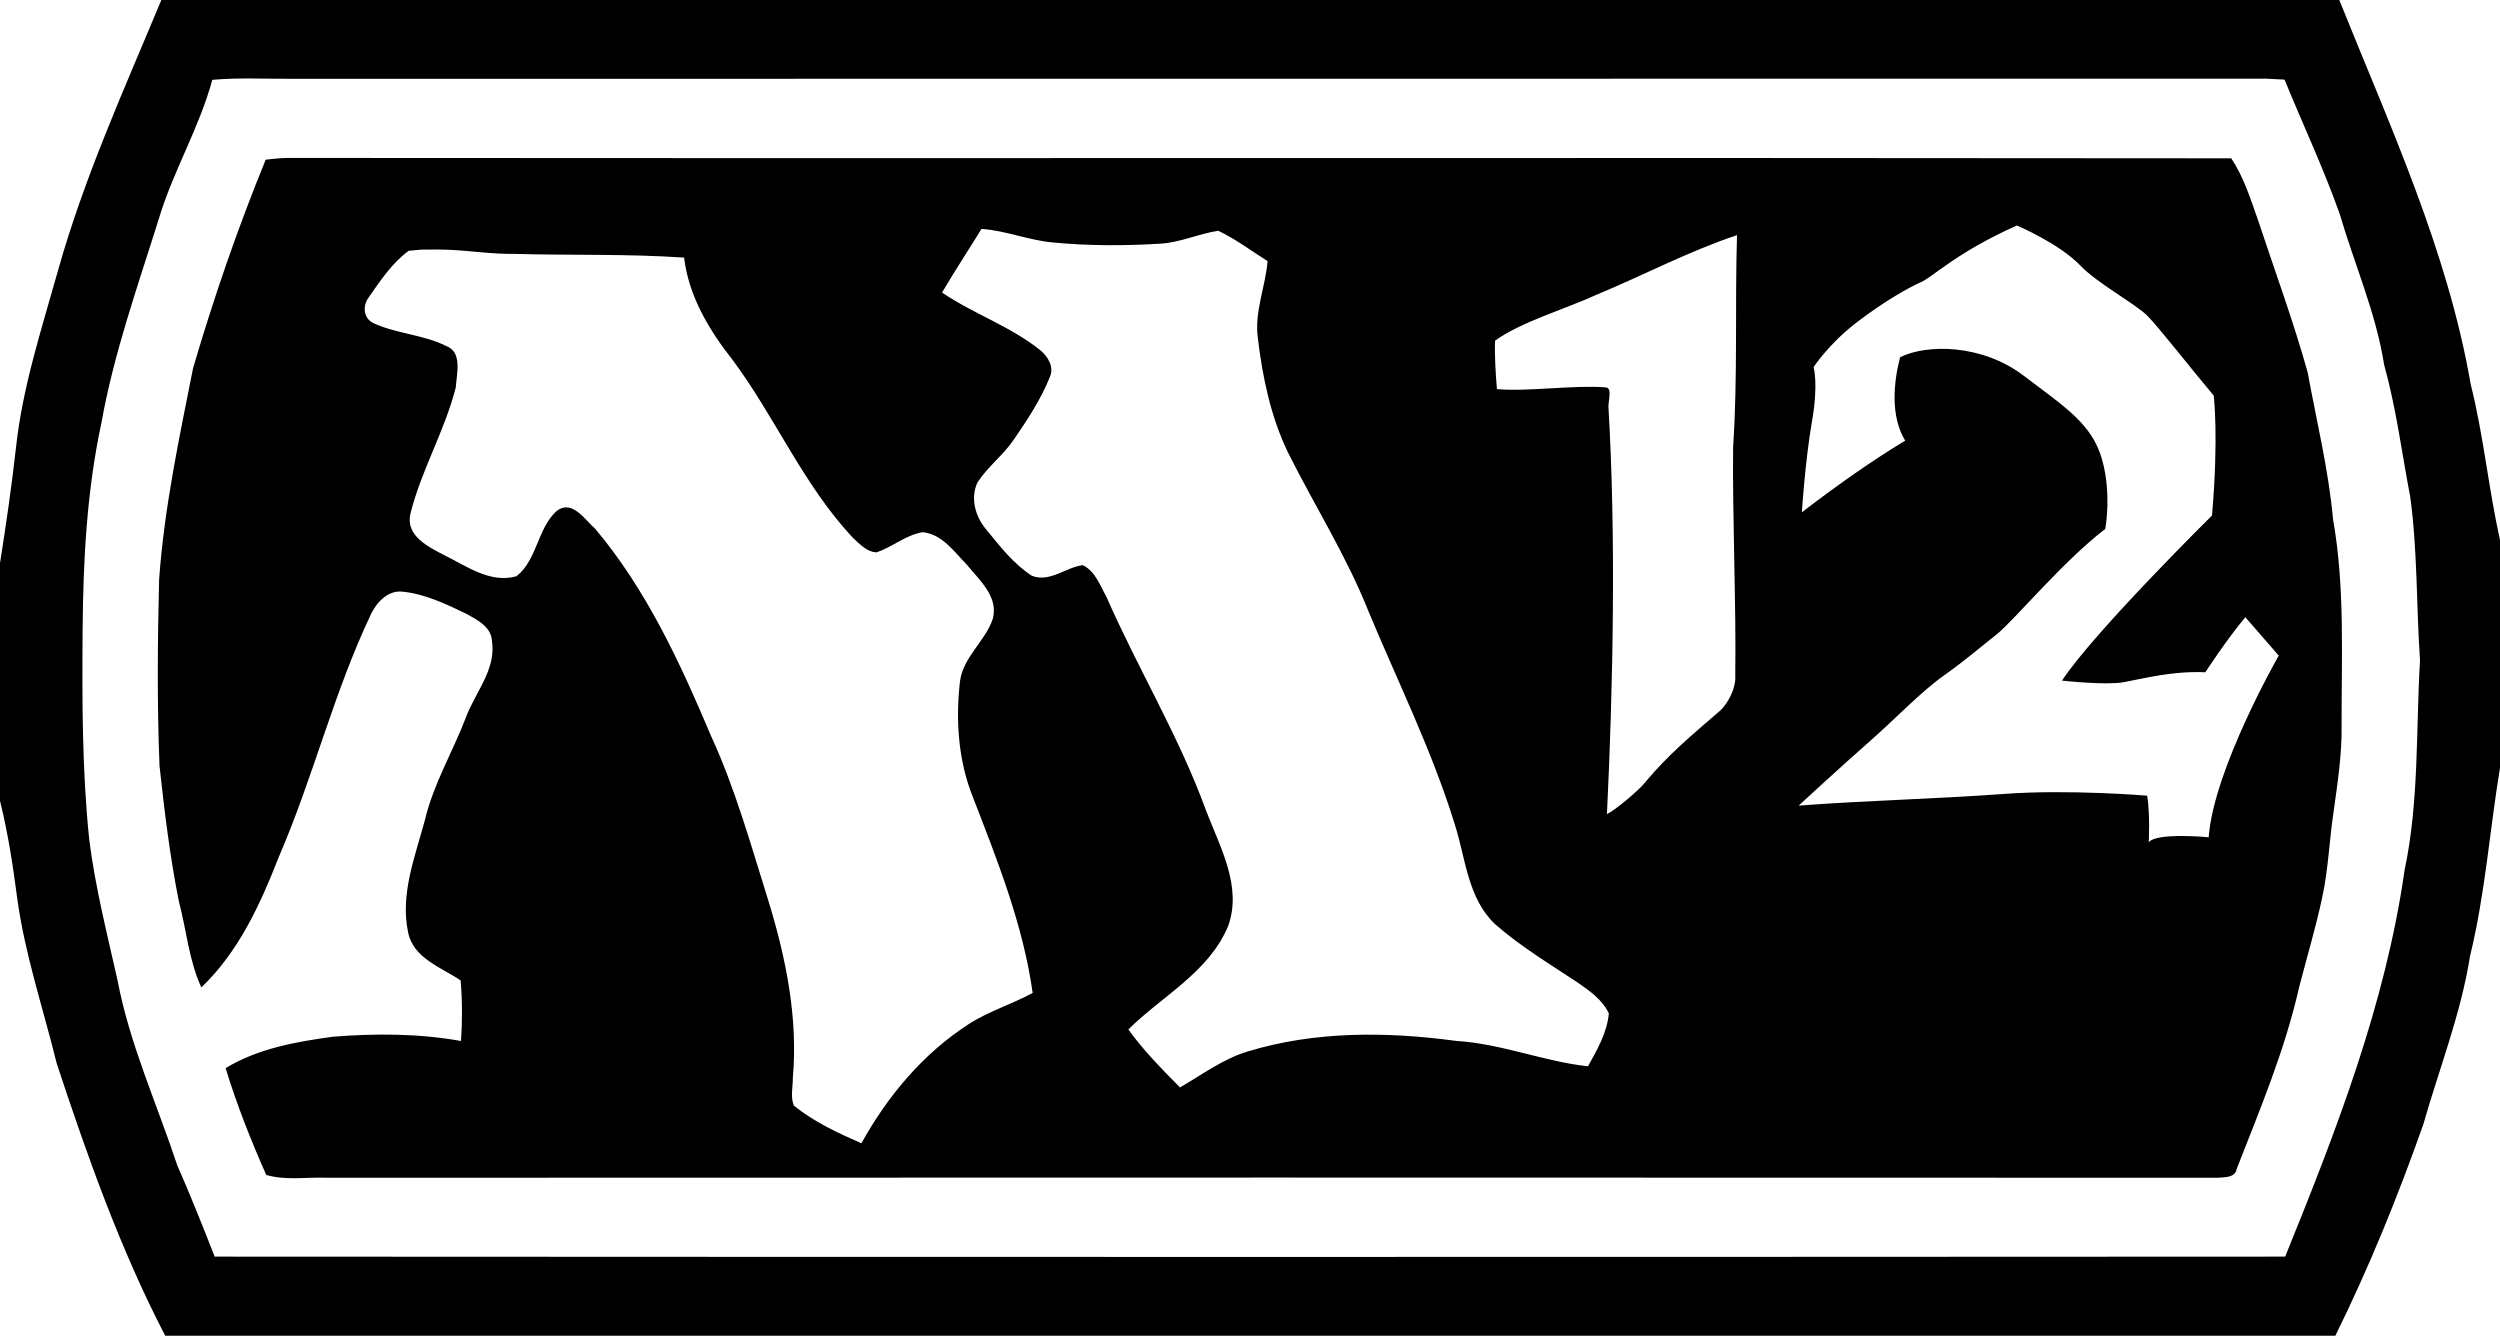
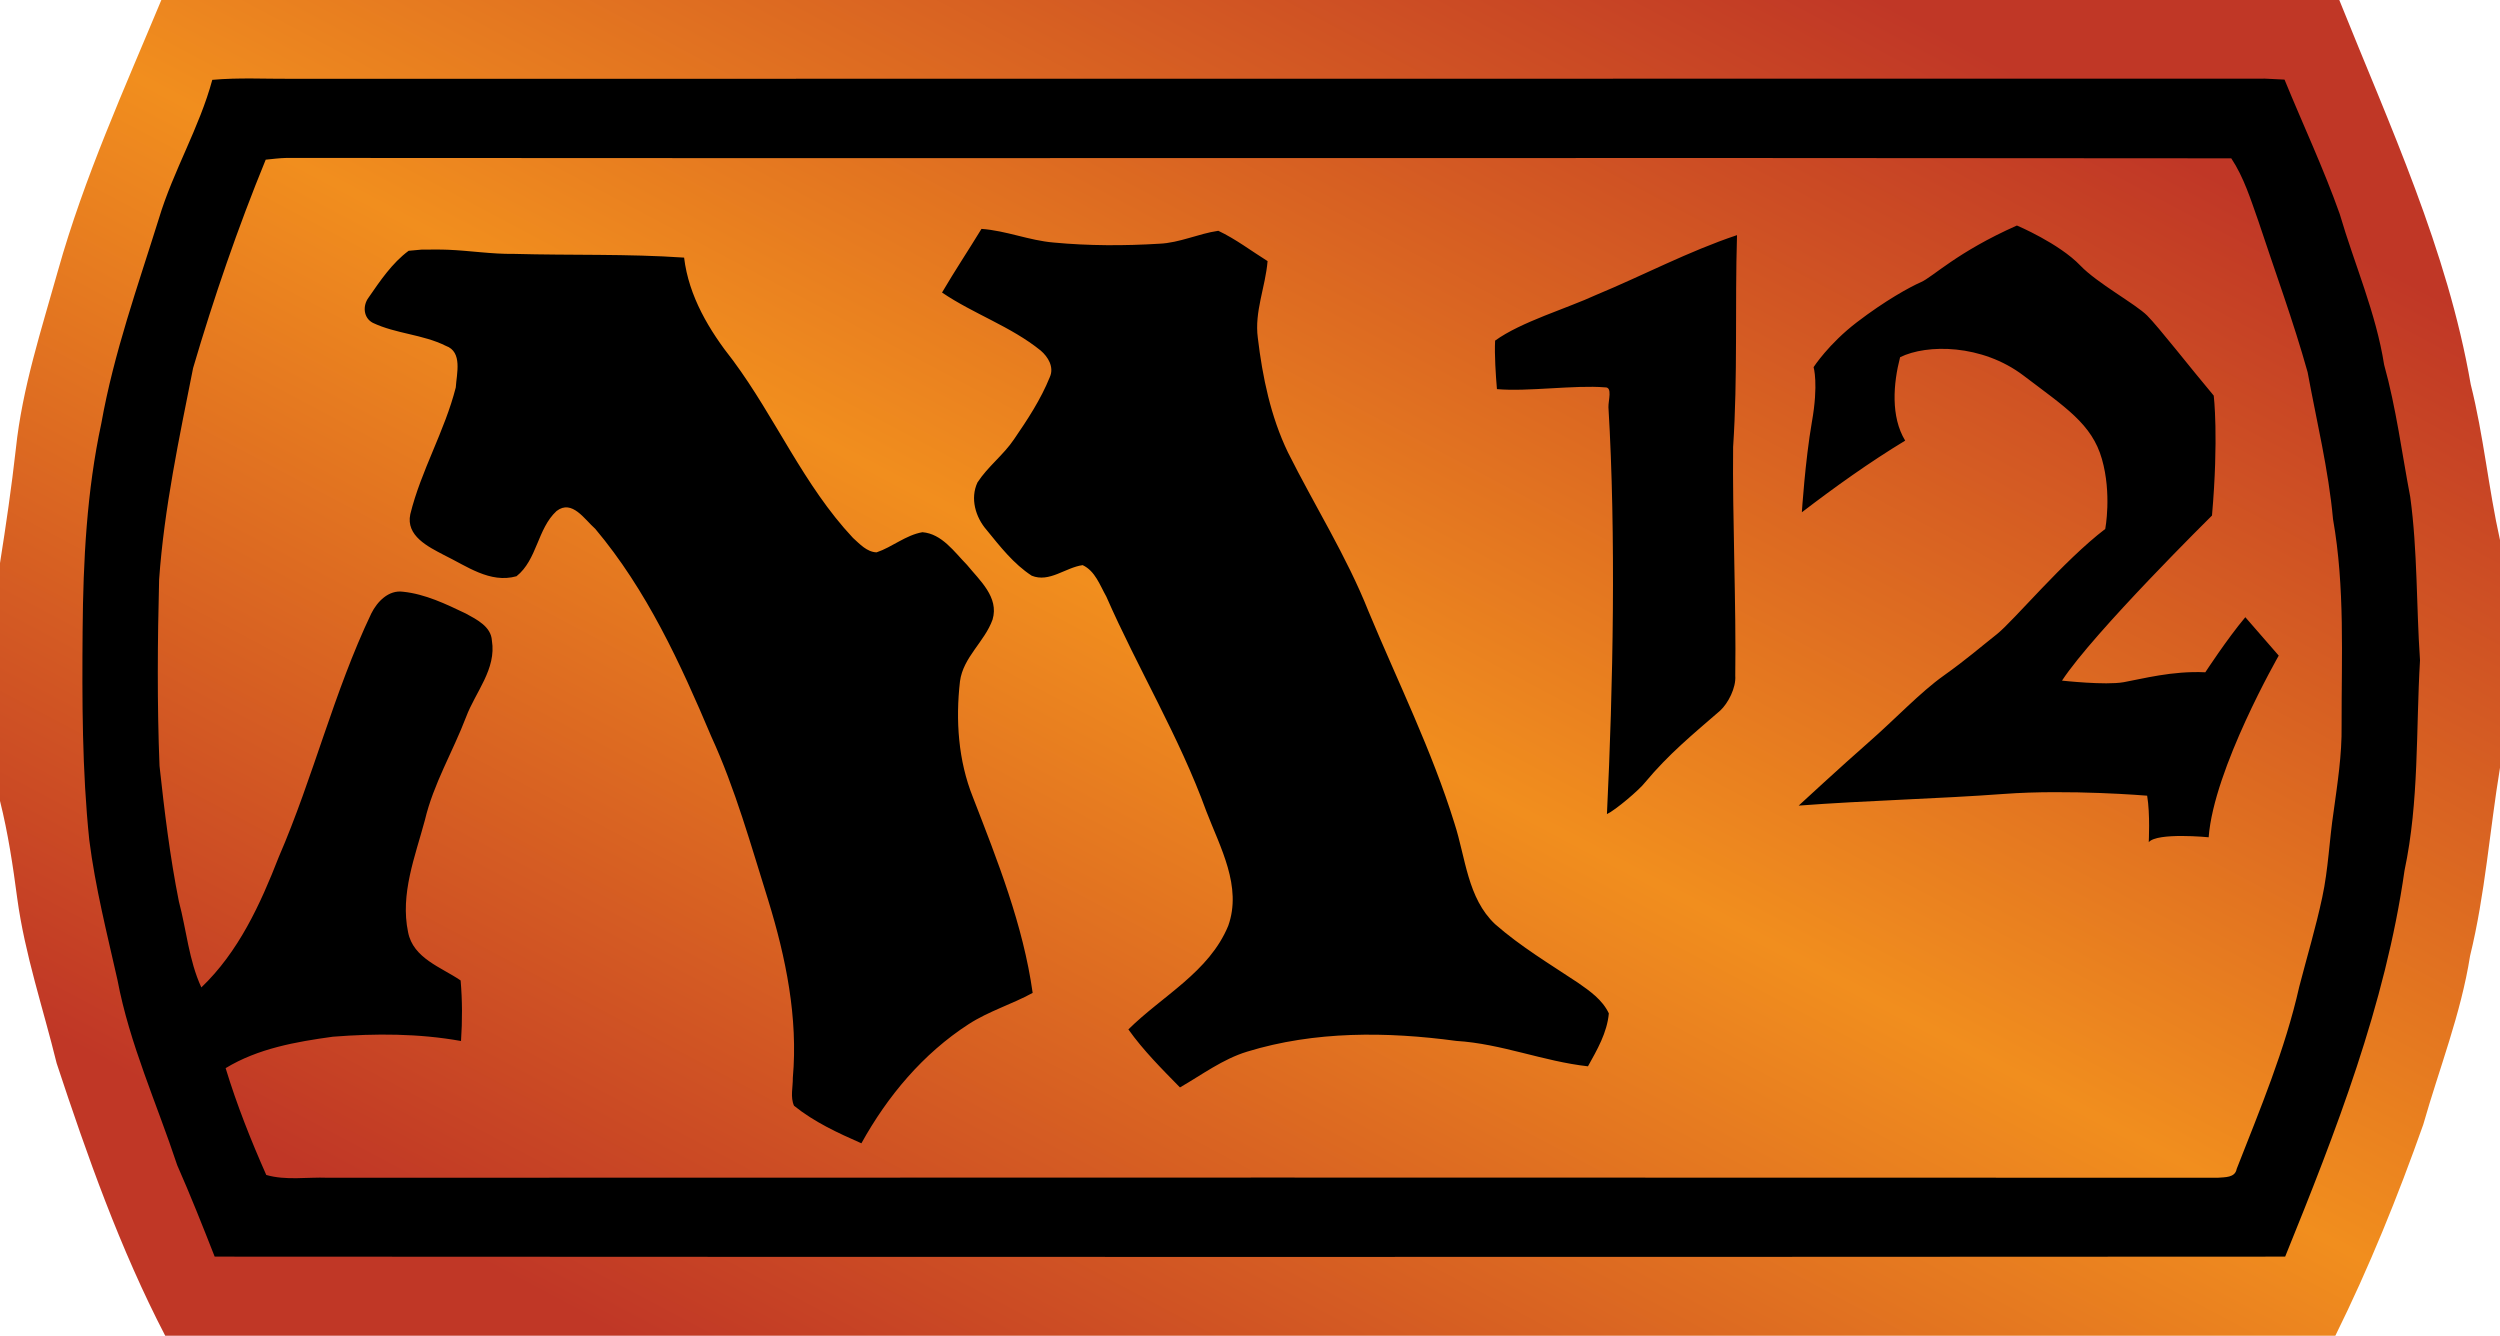
- <svg xmlns="http://www.w3.org/2000/svg" version="1.1" width="31.501" height="16.831" viewBox="0 0 31.501 16.831" id="svg6">
-   <defs id="defs10" />
-   <path fill="#000000" d="m 29.476,0 c 0.635,1.583 1.363,3.15 1.656,4.843 0.163,0.648 0.224,1.312 0.369,1.962 v 2.869 c -0.13,0.788 -0.187,1.593 -0.377,2.37 -0.115,0.731 -0.389,1.42 -0.59,2.126 -0.32,0.906 -0.682,1.799 -1.108,2.661 H 2.082 C 1.513,15.736 1.1,14.567 0.714,13.398 0.544,12.704 0.313,12.027 0.217,11.318 0.163,10.907 0.101,10.496 0,10.092 V 7.095 C 0.076,6.615 0.146,6.135 0.2,5.653 0.281,4.885 0.524,4.147 0.731,3.408 1.061,2.234 1.566,1.122 2.033,0 H 29.475 Z M 28.521,0.991 C 20.242,0.993 11.963,0.991 3.682,0.993 3.347,0.995 3.01,0.976 2.675,1.006 2.512,1.609 2.183,2.153 2.003,2.751 1.737,3.603 1.434,4.451 1.277,5.333 1.093,6.189 1.048,7.066 1.041,7.939 c -0.007,0.884 -0.007,1.77 0.084,2.646 0.076,0.598 0.224,1.179 0.355,1.762 0.152,0.807 0.497,1.56 0.753,2.335 0.168,0.381 0.32,0.765 0.472,1.152 8.695,0.005 17.394,0.005 26.089,0 0.638,-1.573 1.263,-3.175 1.504,-4.866 C 30.483,10.097 30.441,9.203 30.493,8.32 30.446,7.633 30.463,6.944 30.37,6.262 30.264,5.706 30.193,5.142 30.041,4.596 29.938,3.941 29.667,3.331 29.482,2.698 29.278,2.122 29.017,1.568 28.786,1.003 28.695,0.998 28.608,0.993 28.523,0.99 Z M 3.615,1.99 c 8.168,0.008 16.334,-0.005 24.5,0.005 0.16,0.241 0.246,0.522 0.342,0.793 0.209,0.633 0.44,1.258 0.62,1.902 0.113,0.616 0.263,1.226 0.32,1.851 0.152,0.861 0.106,1.738 0.108,2.604 v 0 c 0.005,0.367 -0.052,0.726 -0.101,1.085 -0.054,0.357 -0.066,0.721 -0.143,1.078 -0.081,0.379 -0.192,0.748 -0.29,1.127 -0.178,0.79 -0.493,1.541 -0.788,2.294 -0.02,0.113 -0.148,0.103 -0.237,0.111 -7.939,-0.003 -15.878,-0.003 -23.82,0 C 3.873,14.83 3.604,14.877 3.355,14.805 3.161,14.367 2.983,13.919 2.843,13.459 3.251,13.211 3.729,13.127 4.194,13.063 4.731,13.021 5.274,13.021 5.809,13.117 5.826,12.864 5.826,12.608 5.804,12.354 5.56,12.187 5.206,12.076 5.142,11.746 5.041,11.264 5.231,10.792 5.354,10.333 5.462,9.876 5.706,9.472 5.873,9.034 5.991,8.719 6.257,8.431 6.198,8.071 6.188,7.896 6.008,7.806 5.87,7.731 5.619,7.611 5.358,7.485 5.078,7.456 4.896,7.431 4.753,7.581 4.679,7.729 4.206,8.721 3.948,9.794 3.512,10.8 3.281,11.393 3.006,11.994 2.537,12.442 2.379,12.1 2.35,11.718 2.254,11.359 2.141,10.793 2.072,10.22 2.01,9.651 1.979,8.869 1.985,8.083 2.005,7.301 2.069,6.403 2.258,5.519 2.433,4.638 2.694,3.75 2.997,2.869 3.348,2.012 3.434,2.003 3.523,1.992 3.611,1.99 Z M 5.315,3.145 5.149,3.16 C 4.94,3.315 4.79,3.539 4.644,3.75 4.568,3.851 4.578,4.006 4.698,4.068 4.988,4.206 5.328,4.213 5.618,4.358 5.832,4.434 5.753,4.71 5.743,4.882 5.603,5.433 5.305,5.93 5.17,6.479 5.111,6.752 5.397,6.89 5.593,6.993 5.878,7.131 6.174,7.355 6.508,7.261 6.769,7.054 6.771,6.661 7.013,6.439 7.208,6.288 7.367,6.547 7.5,6.663 c 0.648,0.771 1.073,1.695 1.462,2.616 0.305,0.665 0.5,1.371 0.718,2.065 0.222,0.721 0.377,1.479 0.31,2.237 0.002,0.115 -0.034,0.243 0.015,0.352 0.253,0.204 0.551,0.342 0.849,0.473 0.329,-0.595 0.777,-1.13 1.351,-1.501 0.253,-0.164 0.546,-0.251 0.807,-0.394 -0.12,-0.856 -0.443,-1.666 -0.753,-2.466 C 12.074,9.583 12.04,9.075 12.096,8.586 12.136,8.28 12.408,8.086 12.507,7.806 12.59,7.525 12.344,7.313 12.184,7.117 12.024,6.954 11.869,6.726 11.623,6.706 11.411,6.743 11.244,6.893 11.045,6.96 10.922,6.955 10.833,6.854 10.748,6.778 10.127,6.116 9.773,5.267 9.237,4.543 8.937,4.164 8.678,3.733 8.62,3.246 7.906,3.197 7.19,3.219 6.474,3.199 6.197,3.203 5.922,3.158 5.646,3.147 5.535,3.142 5.425,3.146 5.314,3.145 Z M 12.367,2.884 C 12.205,3.15 12.03,3.413 11.87,3.686 c 0.399,0.271 0.866,0.426 1.243,0.731 0.093,0.079 0.172,0.209 0.115,0.335 -0.113,0.28 -0.28,0.534 -0.45,0.782 -0.133,0.199 -0.332,0.345 -0.462,0.546 -0.093,0.2 -0.025,0.436 0.116,0.598 0.169,0.207 0.34,0.428 0.568,0.576 0.222,0.091 0.426,-0.104 0.642,-0.133 0.158,0.074 0.217,0.253 0.298,0.396 0.399,0.91 0.92,1.767 1.26,2.705 0.175,0.455 0.453,0.949 0.276,1.444 -0.241,0.583 -0.83,0.881 -1.258,1.305 0.189,0.266 0.421,0.497 0.65,0.731 0.278,-0.16 0.539,-0.357 0.847,-0.451 0.851,-0.261 1.76,-0.253 2.635,-0.135 0.568,0.035 1.098,0.258 1.659,0.32 0.116,-0.209 0.241,-0.423 0.263,-0.667 C 20.191,12.597 20.031,12.486 19.883,12.383 19.528,12.147 19.159,11.926 18.839,11.645 18.49,11.316 18.468,10.808 18.327,10.375 18.042,9.455 17.613,8.591 17.244,7.704 16.966,7.005 16.562,6.368 16.228,5.699 16.011,5.249 15.908,4.751 15.849,4.257 15.805,3.927 15.945,3.617 15.972,3.29 15.765,3.161 15.571,3.012 15.351,2.908 15.098,2.945 14.864,3.06 14.608,3.071 14.165,3.098 13.719,3.098 13.276,3.056 12.966,3.03 12.678,2.906 12.366,2.884 Z M 25.413,2.842 c -0.755,0.335 -1.061,0.65 -1.208,0.713 -0.145,0.064 -0.45,0.232 -0.807,0.505 -0.357,0.273 -0.546,0.566 -0.546,0.566 0,0 0.064,0.212 -0.022,0.694 -0.084,0.483 -0.126,1.135 -0.126,1.135 0.42,-0.321 0.85,-0.629 1.302,-0.903 -0.184,-0.302 -0.15,-0.72 -0.064,-1.051 0.337,-0.167 1.031,-0.167 1.556,0.232 0.525,0.399 0.861,0.608 0.987,1.051 0.126,0.44 0.042,0.881 0.042,0.881 -0.524,0.399 -1.154,1.157 -1.363,1.324 -0.212,0.167 -0.379,0.315 -0.672,0.524 -0.295,0.209 -0.61,0.546 -0.945,0.839 -0.337,0.295 -0.883,0.799 -0.883,0.799 0.839,-0.064 1.765,-0.086 2.584,-0.147 0.819,-0.061 1.807,0.022 1.807,0.022 0.039,0.231 0.02,0.586 0.02,0.586 0.106,-0.126 0.755,-0.062 0.755,-0.062 0.064,-0.861 0.883,-2.289 0.883,-2.289 L 28.292,7.777 c -0.231,0.275 -0.504,0.694 -0.504,0.694 -0.418,-0.02 -0.798,0.084 -1.029,0.125 -0.231,0.041 -0.777,-0.02 -0.777,-0.02 0.401,-0.61 1.89,-2.08 1.89,-2.08 C 27.958,5.509 27.894,4.985 27.894,4.985 27.61,4.648 27.2,4.121 27.055,3.976 26.907,3.829 26.425,3.568 26.213,3.346 25.945,3.066 25.415,2.842 25.415,2.842 Z m -3.527,0.121 c -0.61,0.204 -1.181,0.507 -1.774,0.753 v 0 c -0.362,0.168 -0.948,0.34 -1.273,0.576 -0.009,0.178 0.008,0.434 0.023,0.611 0.381,0.035 0.979,-0.054 1.363,-0.022 0.096,-0.005 0.039,0.165 0.042,0.251 0.096,1.605 0.059,3.522 -0.019,5.126 C 20.354,10.209 20.659,9.951 20.73,9.857 21.028,9.5 21.323,9.259 21.675,8.954 21.774,8.863 21.877,8.666 21.865,8.514 21.878,7.645 21.828,6.5 21.838,5.632 21.897,4.744 21.86,3.853 21.887,2.965 Z m 2.12,2.588 z" id="path4" />
+ <svg xmlns="http://www.w3.org/2000/svg" version="1.1" width="31.501" height="16.831" viewBox="0 0 31.501 16.831" id="svg4">
+   <defs>
+     <linearGradient id="rarity" x1="0" y1="1" x2="1" y2="0">
+       <stop offset="0" style="stop-color:rgb(192,55,38);stop-opacity:1" id="stop2" />
+       <stop offset="0.125" style="stop-color:rgb(192,55,38);stop-opacity:1" id="stop4" />
+       <stop offset="0.5" style="stop-color:rgb(241,142,30);stop-opacity:1" id="stop6" />
+       <stop offset="0.875" style="stop-color:rgb(192,55,38);stop-opacity:1" id="stop8" />
+       <stop offset="1" style="stop-color:rgb(192,55,38);stop-opacity:1" id="stop10" />
+     </linearGradient>
+     <linearGradient id="mythic" x1="0" y1="1" x2="1" y2="0">
+       <stop offset="0" style="stop-color:rgb(192,55,38);stop-opacity:1" />
+       <stop offset="0.125" style="stop-color:rgb(192,55,38);stop-opacity:1" />
+       <stop offset="0.5" style="stop-color:rgb(241,142,30);stop-opacity:1" />
+       <stop offset="0.875" style="stop-color:rgb(192,55,38);stop-opacity:1" />
+       <stop offset="1" style="stop-color:rgb(192,55,38);stop-opacity:1" />
+     </linearGradient>
+     <linearGradient id="rare" x1="0" y1="1" x2="1" y2="0">
+       <stop offset="0" style="stop-color:rgb(146,116,67);stop-opacity:1" />
+       <stop offset="0.125" style="stop-color:rgb(146,116,67);stop-opacity:1" />
+       <stop offset="0.5" style="stop-color:rgb(211,178,108);stop-opacity:1" />
+       <stop offset="0.875" style="stop-color:rgb(146,116,67);stop-opacity:1" />
+       <stop offset="1" style="stop-color:rgb(146,116,67);stop-opacity:1" />
+     </linearGradient>
+     <linearGradient id="special" x1="0" y1="1" x2="1" y2="0">
+       <stop offset="0" style="stop-color:rgb(76, 56, 106);stop-opacity:1" />
+       <stop offset="0.125" style="stop-color:rgb(76, 56, 106);stop-opacity:1" />
+       <stop offset="0.5" style="stop-color:rgb(201, 173, 221);stop-opacity:1" />
+       <stop offset="0.875" style="stop-color:rgb(76, 56, 106);stop-opacity:1" />
+       <stop offset="1" style="stop-color:rgb(76, 56, 106);stop-opacity:1" />
+     </linearGradient>
+     <linearGradient id="uncommon" x1="0" y1="1" x2="1" y2="0">
+       <stop offset="0" style="stop-color:rgb(98,110,119);stop-opacity:1" />
+       <stop offset="0.125" style="stop-color:rgb(98,110,119);stop-opacity:1" />
+       <stop offset="0.5" style="stop-color:rgb(196,222,238);stop-opacity:1" />
+       <stop offset="0.875" style="stop-color:rgb(98,110,119);stop-opacity:1" />
+       <stop offset="1" style="stop-color:rgb(98,110,119);stop-opacity:1" />
+     </linearGradient>
+     <linearGradient id="common" x1="0" y1="1" x2="1" y2="0">
+       <stop offset="0" style="stop-color:rgb(0,0,0);stop-opacity:1" />
+     </linearGradient>
+     <linearGradient id="rarity-outline" x1="0" y1="1" x2="0" y2="1">
+       <stop offset="0" style="stop-color:rgb(0,0,0);stop-opacity:1" />
+     </linearGradient>
+   </defs>
+   <path fill="url(#rarity)" d="m 29.476,0 c 0.635,1.583 1.363,3.15 1.656,4.843 0.163,0.648 0.224,1.312 0.369,1.962 v 2.869 c -0.13,0.788 -0.187,1.593 -0.377,2.37 -0.115,0.731 -0.389,1.42 -0.59,2.126 -0.32,0.906 -0.682,1.799 -1.108,2.661 H 2.082 C 1.513,15.736 1.1,14.567 0.714,13.398 0.544,12.704 0.313,12.027 0.217,11.318 0.163,10.907 0.101,10.496 0,10.092 V 7.095 C 0.076,6.615 0.146,6.135 0.2,5.653 0.281,4.885 0.524,4.147 0.731,3.408 1.061,2.234 1.566,1.122 2.033,0 h 27.442 z" />
+   <path fill="url(#rarity-outline)" d="M 28.521,0.991 C 20.242,0.993 11.963,0.991 3.682,0.993 3.347,0.995 3.01,0.976 2.675,1.006 2.512,1.609 2.183,2.153 2.003,2.751 1.737,3.603 1.434,4.451 1.277,5.333 1.093,6.189 1.048,7.066 1.041,7.939 c -0.007,0.884 -0.007,1.77 0.084,2.646 0.076,0.598 0.224,1.179 0.355,1.762 0.152,0.807 0.497,1.56 0.753,2.335 0.168,0.381 0.32,0.765 0.472,1.152 8.695,0.005 17.394,0.005 26.089,0 0.638,-1.573 1.263,-3.175 1.504,-4.866 C 30.483,10.097 30.441,9.203 30.493,8.32 30.446,7.633 30.463,6.944 30.37,6.262 30.264,5.706 30.193,5.142 30.041,4.596 29.938,3.941 29.667,3.331 29.482,2.698 29.278,2.122 29.017,1.568 28.786,1.003 28.695,0.998 28.608,0.993 28.523,0.99 Z M 3.615,1.99 c 8.168,0.008 16.334,-0.005 24.5,0.005 0.16,0.241 0.246,0.522 0.342,0.793 0.209,0.633 0.44,1.258 0.62,1.902 0.113,0.616 0.263,1.226 0.32,1.851 0.152,0.861 0.106,1.738 0.108,2.604 v 0 c 0.005,0.367 -0.052,0.726 -0.101,1.085 -0.054,0.357 -0.066,0.721 -0.143,1.078 -0.081,0.379 -0.192,0.748 -0.29,1.127 -0.178,0.79 -0.493,1.541 -0.788,2.294 -0.02,0.113 -0.148,0.103 -0.237,0.111 -7.939,-0.003 -15.878,-0.003 -23.82,0 C 3.873,14.83 3.604,14.877 3.355,14.805 3.161,14.367 2.983,13.919 2.843,13.459 3.251,13.211 3.729,13.127 4.194,13.063 4.731,13.021 5.274,13.021 5.809,13.117 5.826,12.864 5.826,12.608 5.804,12.354 5.56,12.187 5.206,12.076 5.142,11.746 5.041,11.264 5.231,10.792 5.354,10.333 5.462,9.876 5.706,9.472 5.873,9.034 5.991,8.719 6.257,8.431 6.198,8.071 6.188,7.896 6.008,7.806 5.87,7.731 5.619,7.611 5.358,7.485 5.078,7.456 4.896,7.431 4.753,7.581 4.679,7.729 4.206,8.721 3.948,9.794 3.512,10.8 3.281,11.393 3.006,11.994 2.537,12.442 2.379,12.1 2.35,11.718 2.254,11.359 2.141,10.793 2.072,10.22 2.01,9.651 1.979,8.869 1.985,8.083 2.005,7.301 2.069,6.403 2.258,5.519 2.433,4.638 2.694,3.75 2.997,2.869 3.348,2.012 3.434,2.003 3.523,1.992 3.611,1.99 Z M 5.315,3.145 5.149,3.16 C 4.94,3.315 4.79,3.539 4.644,3.75 4.568,3.851 4.578,4.006 4.698,4.068 4.988,4.206 5.328,4.213 5.618,4.358 5.832,4.434 5.753,4.71 5.743,4.882 5.603,5.433 5.305,5.93 5.17,6.479 5.111,6.752 5.397,6.89 5.593,6.993 5.878,7.131 6.174,7.355 6.508,7.261 6.769,7.054 6.771,6.661 7.013,6.439 7.208,6.288 7.367,6.547 7.5,6.663 c 0.648,0.771 1.073,1.695 1.462,2.616 0.305,0.665 0.5,1.371 0.718,2.065 0.222,0.721 0.377,1.479 0.31,2.237 0.002,0.115 -0.034,0.243 0.015,0.352 0.253,0.204 0.551,0.342 0.849,0.473 0.329,-0.595 0.777,-1.13 1.351,-1.501 0.253,-0.164 0.546,-0.251 0.807,-0.394 -0.12,-0.856 -0.443,-1.666 -0.753,-2.466 C 12.074,9.583 12.04,9.075 12.096,8.586 12.136,8.28 12.408,8.086 12.507,7.806 12.59,7.525 12.344,7.313 12.184,7.117 12.024,6.954 11.869,6.726 11.623,6.706 11.411,6.743 11.244,6.893 11.045,6.96 10.922,6.955 10.833,6.854 10.748,6.778 10.127,6.116 9.773,5.267 9.237,4.543 8.937,4.164 8.678,3.733 8.62,3.246 7.906,3.197 7.19,3.219 6.474,3.199 6.197,3.203 5.922,3.158 5.646,3.147 5.535,3.142 5.425,3.146 5.314,3.145 Z M 12.367,2.884 C 12.205,3.15 12.03,3.413 11.87,3.686 c 0.399,0.271 0.866,0.426 1.243,0.731 0.093,0.079 0.172,0.209 0.115,0.335 -0.113,0.28 -0.28,0.534 -0.45,0.782 -0.133,0.199 -0.332,0.345 -0.462,0.546 -0.093,0.2 -0.025,0.436 0.116,0.598 0.169,0.207 0.34,0.428 0.568,0.576 0.222,0.091 0.426,-0.104 0.642,-0.133 0.158,0.074 0.217,0.253 0.298,0.396 0.399,0.91 0.92,1.767 1.26,2.705 0.175,0.455 0.453,0.949 0.276,1.444 -0.241,0.583 -0.83,0.881 -1.258,1.305 0.189,0.266 0.421,0.497 0.65,0.731 0.278,-0.16 0.539,-0.357 0.847,-0.451 0.851,-0.261 1.76,-0.253 2.635,-0.135 0.568,0.035 1.098,0.258 1.659,0.32 0.116,-0.209 0.241,-0.423 0.263,-0.667 C 20.191,12.597 20.031,12.486 19.883,12.383 19.528,12.147 19.159,11.926 18.839,11.645 18.49,11.316 18.468,10.808 18.327,10.375 18.042,9.455 17.613,8.591 17.244,7.704 16.966,7.005 16.562,6.368 16.228,5.699 16.011,5.249 15.908,4.751 15.849,4.257 15.805,3.927 15.945,3.617 15.972,3.29 15.765,3.161 15.571,3.012 15.351,2.908 15.098,2.945 14.864,3.06 14.608,3.071 14.165,3.098 13.719,3.098 13.276,3.056 12.966,3.03 12.678,2.906 12.366,2.884 Z M 25.413,2.842 c -0.755,0.335 -1.061,0.65 -1.208,0.713 -0.145,0.064 -0.45,0.232 -0.807,0.505 -0.357,0.273 -0.546,0.566 -0.546,0.566 0,0 0.064,0.212 -0.022,0.694 -0.084,0.483 -0.126,1.135 -0.126,1.135 0.42,-0.321 0.85,-0.629 1.302,-0.903 -0.184,-0.302 -0.15,-0.72 -0.064,-1.051 0.337,-0.167 1.031,-0.167 1.556,0.232 0.525,0.399 0.861,0.608 0.987,1.051 0.126,0.44 0.042,0.881 0.042,0.881 -0.524,0.399 -1.154,1.157 -1.363,1.324 -0.212,0.167 -0.379,0.315 -0.672,0.524 -0.295,0.209 -0.61,0.546 -0.945,0.839 -0.337,0.295 -0.883,0.799 -0.883,0.799 0.839,-0.064 1.765,-0.086 2.584,-0.147 0.819,-0.061 1.807,0.022 1.807,0.022 0.039,0.231 0.02,0.586 0.02,0.586 0.106,-0.126 0.755,-0.062 0.755,-0.062 0.064,-0.861 0.883,-2.289 0.883,-2.289 L 28.292,7.777 c -0.231,0.275 -0.504,0.694 -0.504,0.694 -0.418,-0.02 -0.798,0.084 -1.029,0.125 -0.231,0.041 -0.777,-0.02 -0.777,-0.02 0.401,-0.61 1.89,-2.08 1.89,-2.08 C 27.958,5.509 27.894,4.985 27.894,4.985 27.61,4.648 27.2,4.121 27.055,3.976 26.907,3.829 26.425,3.568 26.213,3.346 25.945,3.066 25.415,2.842 25.415,2.842 Z m -3.527,0.121 c -0.61,0.204 -1.181,0.507 -1.774,0.753 v 0 c -0.362,0.168 -0.948,0.34 -1.273,0.576 -0.009,0.178 0.008,0.434 0.023,0.611 0.381,0.035 0.979,-0.054 1.363,-0.022 0.096,-0.005 0.039,0.165 0.042,0.251 0.096,1.605 0.059,3.522 -0.019,5.126 C 20.354,10.209 20.659,9.951 20.73,9.857 21.028,9.5 21.323,9.259 21.675,8.954 21.774,8.863 21.877,8.666 21.865,8.514 21.878,7.645 21.828,6.5 21.838,5.632 21.897,4.744 21.86,3.853 21.887,2.965 Z" />
</svg>
